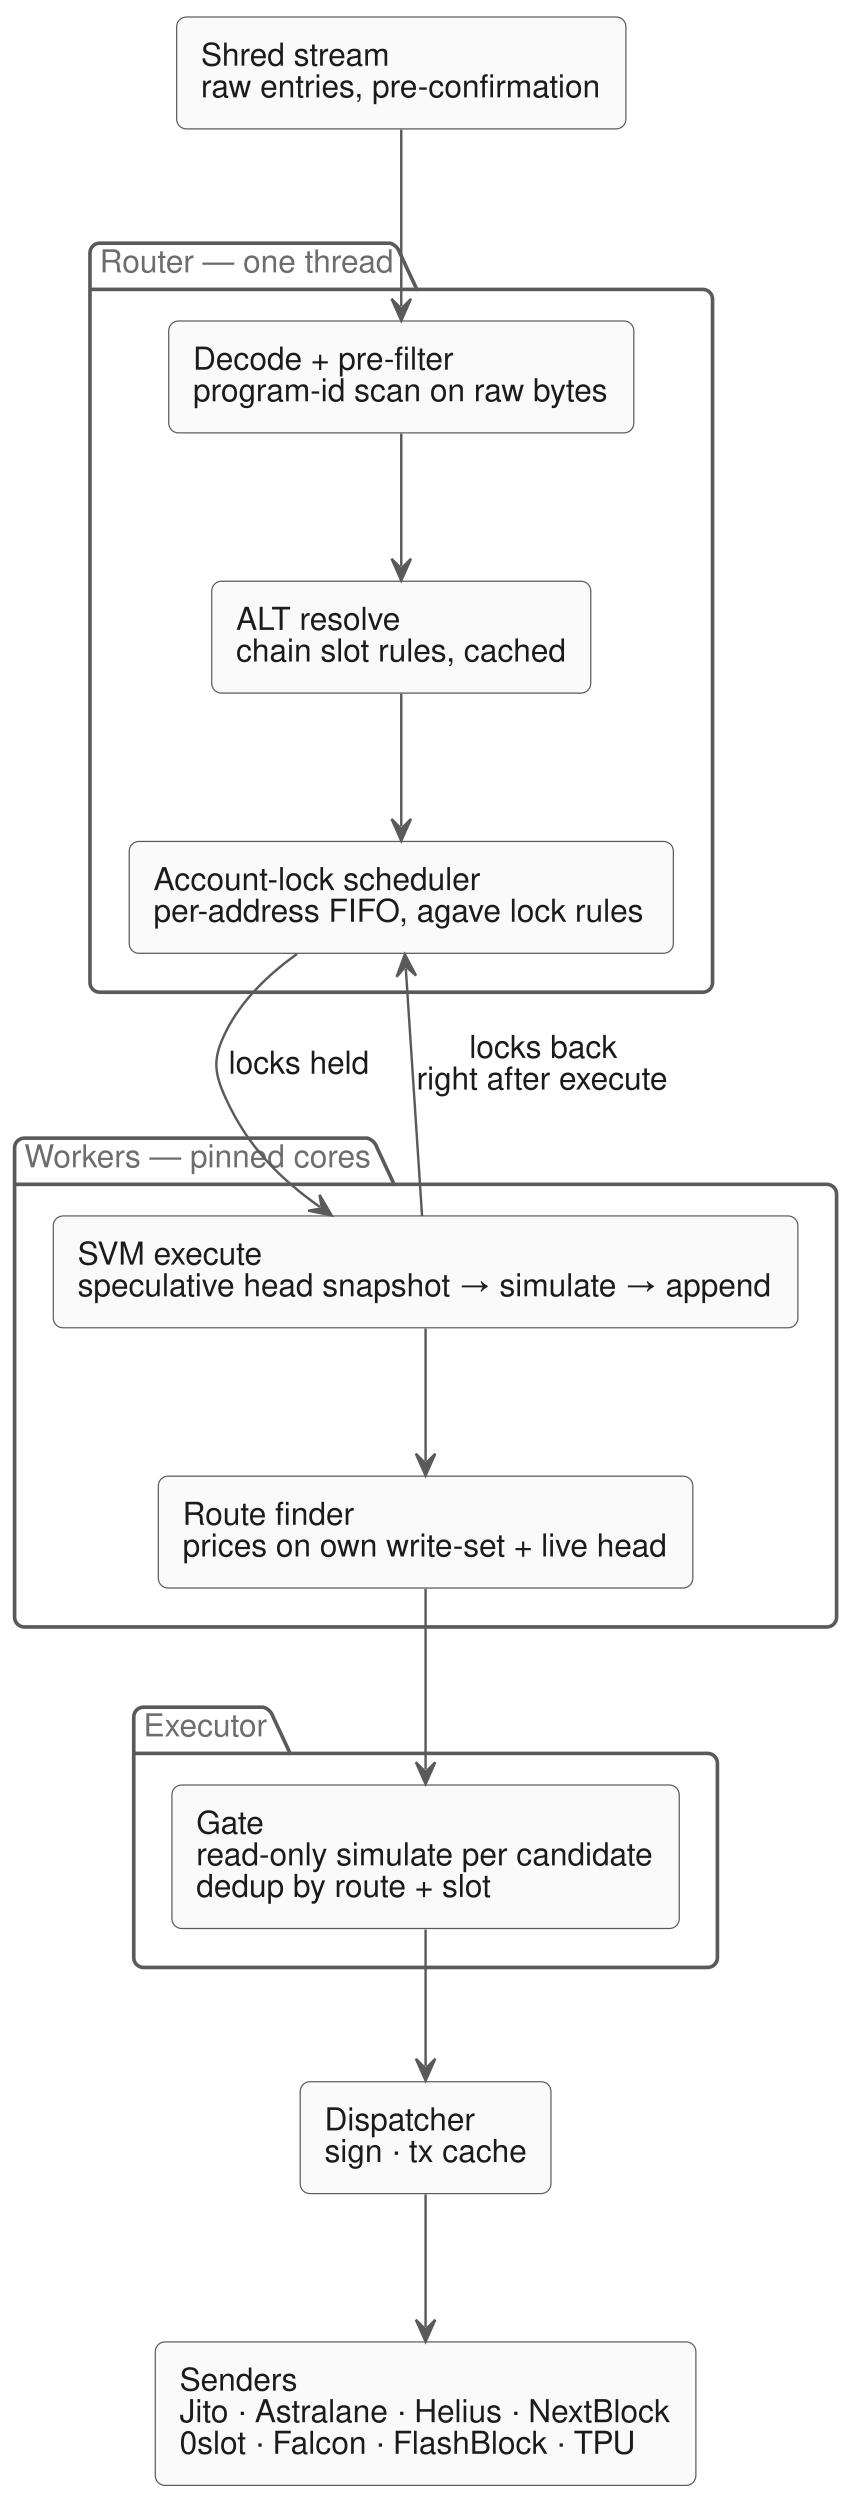
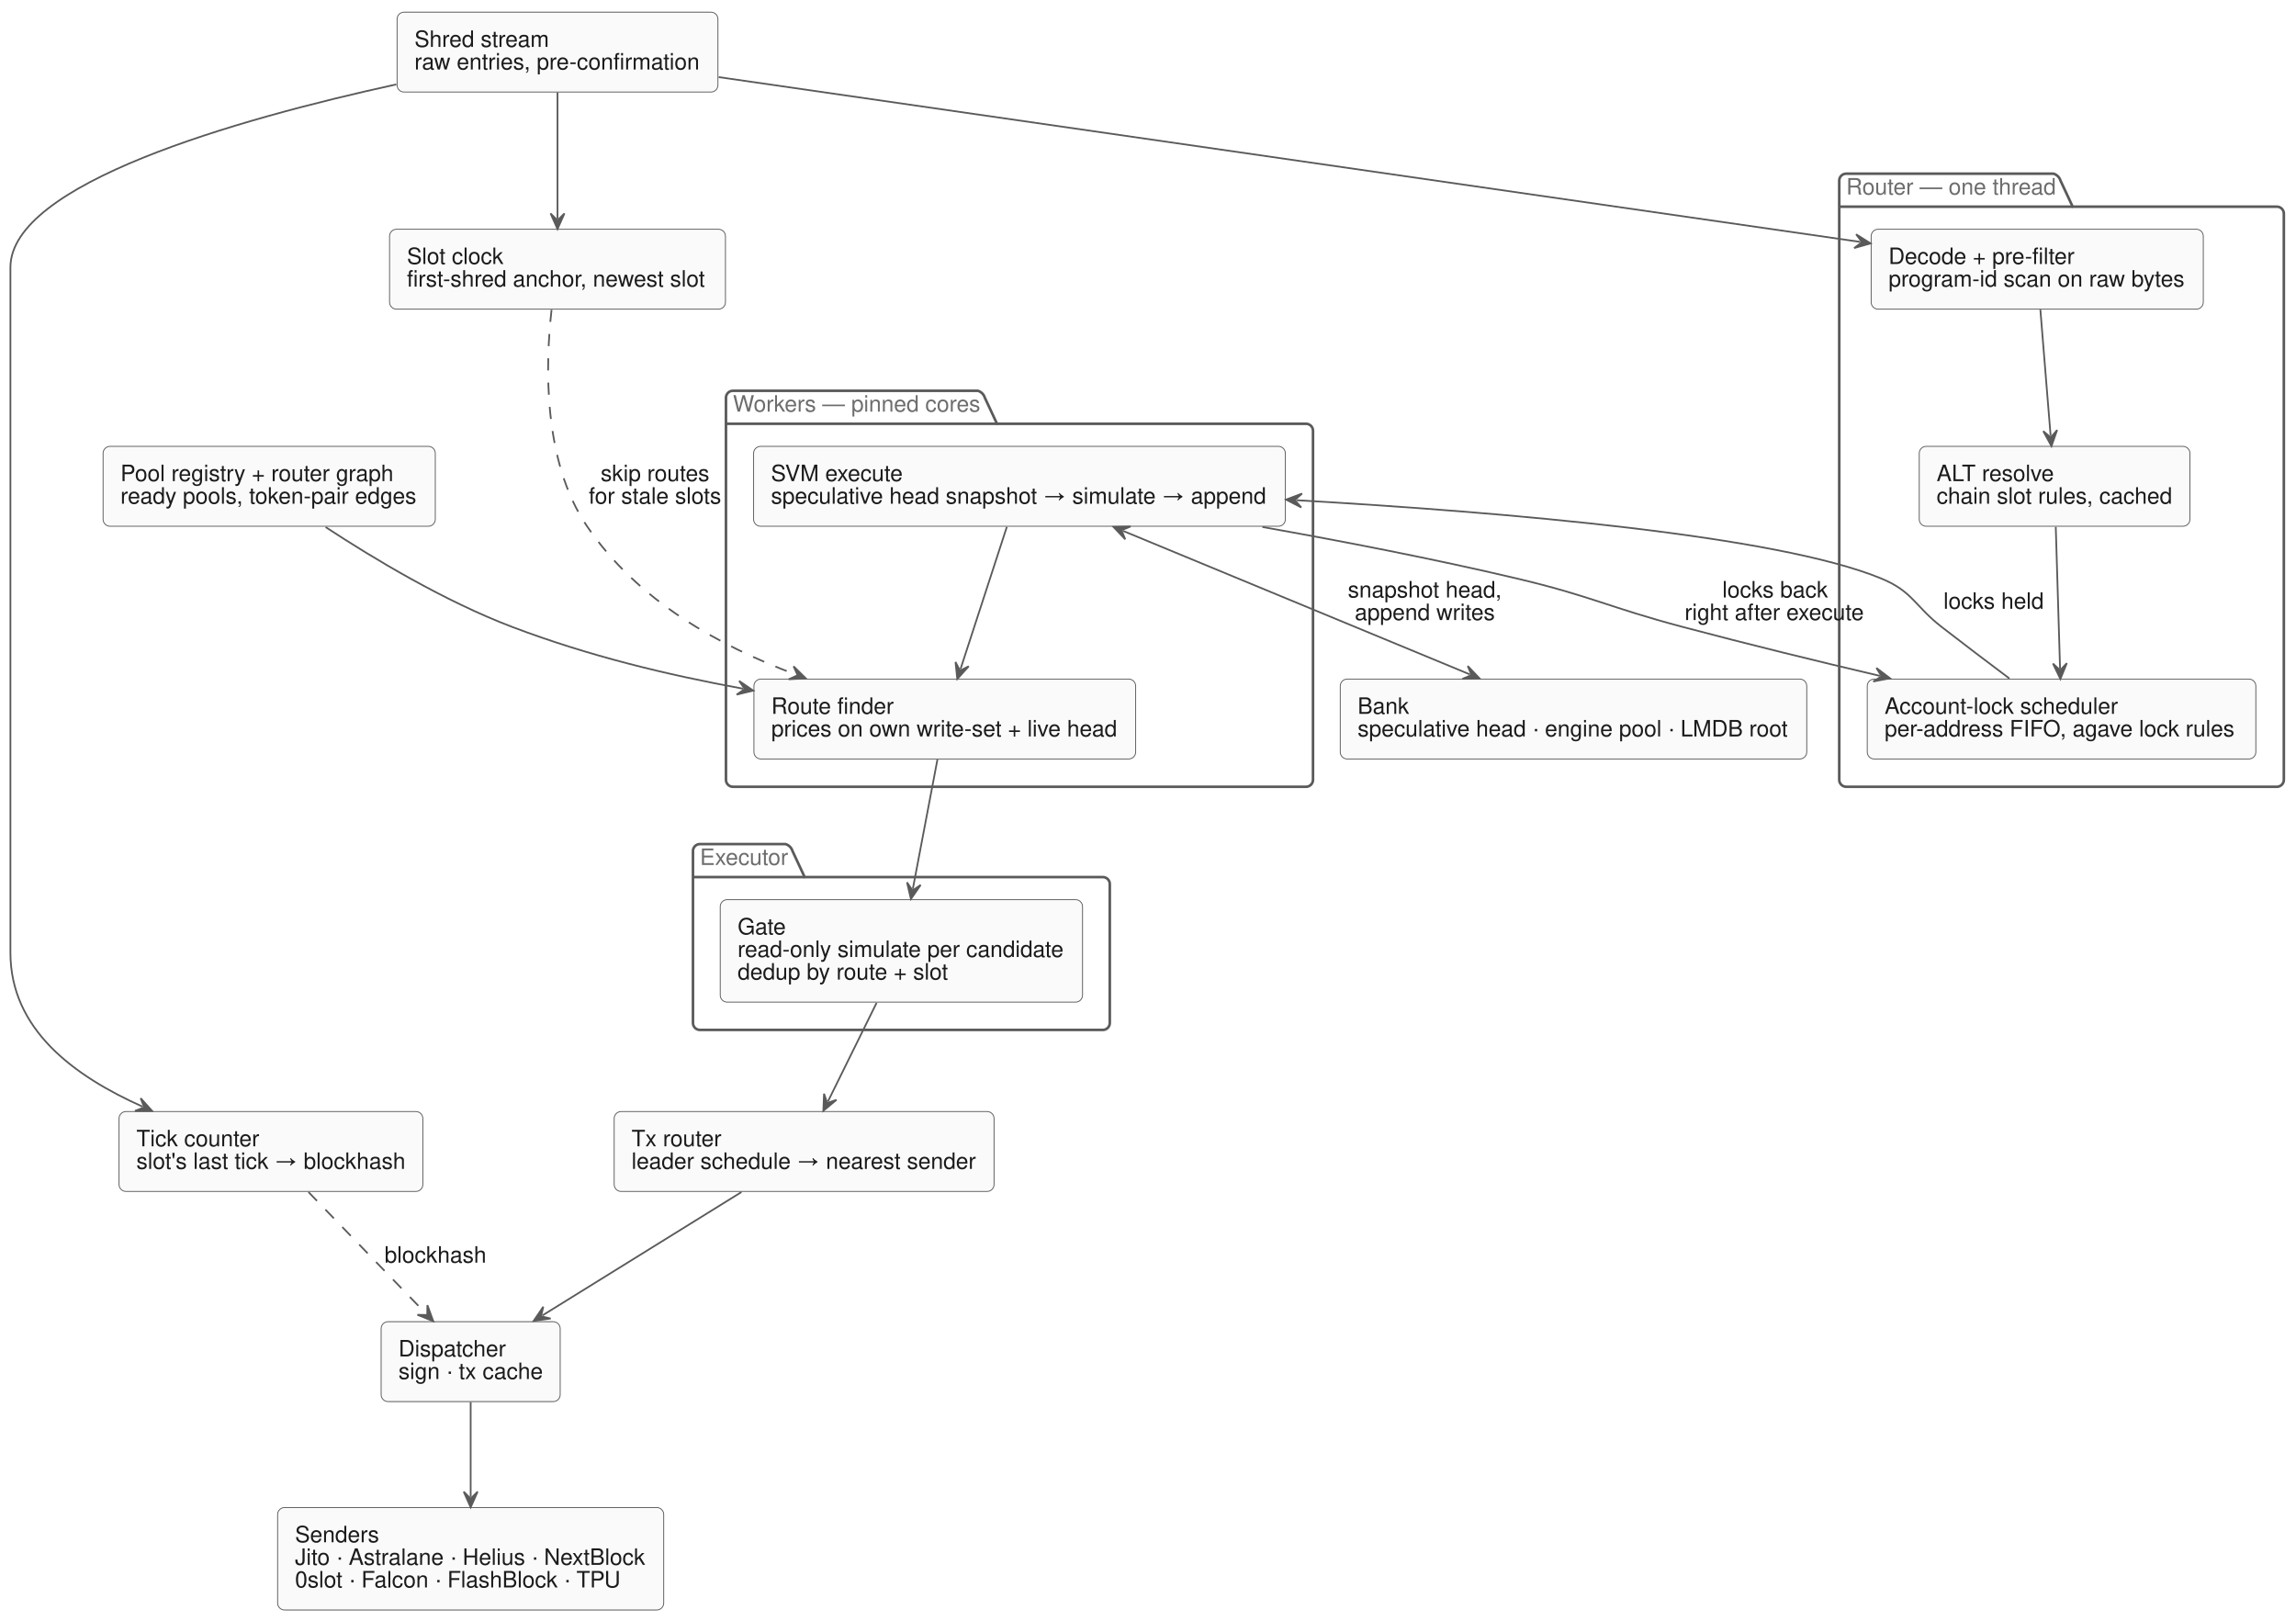
- <svg xmlns="http://www.w3.org/2000/svg" contentStyleType="text/css" data-diagram-type="DESCRIPTION" height="1028px" preserveAspectRatio="none" style="width:351px;height:1028px;" version="1.1" viewBox="0 0 351 1028" width="351px" zoomAndPan="magnify">
+ <svg xmlns="http://www.w3.org/2000/svg" contentStyleType="text/css" data-diagram-type="DESCRIPTION" height="933px" preserveAspectRatio="none" style="width:1322px;height:933px;" version="1.1" viewBox="0 0 1322 933" width="1322px" zoomAndPan="magnify">
  <defs />
  <g>
-     <g class="cluster" data-qualified-name="Router . one thread" data-source-line="33" id="ent0003">
-       <path d="M41,100 L160.405,100 A6,6 0 0 1 164.405,104 L171.405,119 L289,119 A4,4 0 0 1 293,123 L293,404 A4,4 0 0 1 289,408 L41,408 A4,4 0 0 1 37,404 L37,104 A4,4 0 0 1 41,100" fill="none" style="stroke:#5A5A5A;stroke-width:1.5;" />
-       <line style="stroke:#5A5A5A;stroke-width:1.5;" x1="37" x2="171.405" y1="119" y2="119" />
-       <text fill="#6D6D6D" font-family="Helvetica" font-size="13" lengthAdjust="spacing" textLength="121.405" x="41" y="112.01">Router — one thread</text>
+     <g class="cluster" data-qualified-name="Router . one thread" data-source-line="35" id="ent0005">
+       <path d="M1063,100 L1182.405,100 A6,6 0 0 1 1186.405,104 L1193.405,119 L1311,119 A4,4 0 0 1 1315,123 L1315,449 A4,4 0 0 1 1311,453 L1063,453 A4,4 0 0 1 1059,449 L1059,104 A4,4 0 0 1 1063,100" fill="none" style="stroke:#5A5A5A;stroke-width:1.5;" />
+       <line style="stroke:#5A5A5A;stroke-width:1.5;" x1="1059" x2="1193.405" y1="119" y2="119" />
+       <text fill="#6D6D6D" font-family="Helvetica" font-size="13" lengthAdjust="spacing" textLength="121.405" x="1063" y="112.01">Router — one thread</text>
    </g>
-     <g class="cluster" data-qualified-name="Workers . pinned cores" data-source-line="39" id="ent0007">
-       <path d="M10,468 L151.051,468 A6,6 0 0 1 155.051,472 L162.051,487 L340,487 A4,4 0 0 1 344,491 L344,665 A4,4 0 0 1 340,669 L10,669 A4,4 0 0 1 6,665 L6,472 A4,4 0 0 1 10,468" fill="none" style="stroke:#5A5A5A;stroke-width:1.5;" />
-       <line style="stroke:#5A5A5A;stroke-width:1.5;" x1="6" x2="162.051" y1="487" y2="487" />
-       <text fill="#6D6D6D" font-family="Helvetica" font-size="13" lengthAdjust="spacing" textLength="143.051" x="10" y="480.01">Workers — pinned cores</text>
+     <g class="cluster" data-qualified-name="Workers . pinned cores" data-source-line="41" id="ent0009">
+       <path d="M422,225 L563.051,225 A6,6 0 0 1 567.051,229 L574.051,244 L752,244 A4,4 0 0 1 756,248 L756,449 A4,4 0 0 1 752,453 L422,453 A4,4 0 0 1 418,449 L418,229 A4,4 0 0 1 422,225" fill="none" style="stroke:#5A5A5A;stroke-width:1.5;" />
+       <line style="stroke:#5A5A5A;stroke-width:1.5;" x1="418" x2="574.051" y1="244" y2="244" />
+       <text fill="#6D6D6D" font-family="Helvetica" font-size="13" lengthAdjust="spacing" textLength="143.051" x="422" y="237.01">Workers — pinned cores</text>
    </g>
-     <g class="cluster" data-qualified-name="Executor" data-source-line="44" id="ent0010">
-       <path d="M59,702 L108.302,702 A6,6 0 0 1 112.302,706 L119.302,721 L291,721 A4,4 0 0 1 295,725 L295,805 A4,4 0 0 1 291,809 L59,809 A4,4 0 0 1 55,805 L55,706 A4,4 0 0 1 59,702" fill="none" style="stroke:#5A5A5A;stroke-width:1.5;" />
-       <line style="stroke:#5A5A5A;stroke-width:1.5;" x1="55" x2="119.302" y1="721" y2="721" />
-       <text fill="#6D6D6D" font-family="Helvetica" font-size="13" lengthAdjust="spacing" textLength="51.302" x="59" y="714.01">Executor</text>
+     <g class="cluster" data-qualified-name="Executor" data-source-line="46" id="ent0012">
+       <path d="M403,486 L452.302,486 A6,6 0 0 1 456.302,490 L463.302,505 L635,505 A4,4 0 0 1 639,509 L639,589 A4,4 0 0 1 635,593 L403,593 A4,4 0 0 1 399,589 L399,490 A4,4 0 0 1 403,486" fill="none" style="stroke:#5A5A5A;stroke-width:1.5;" />
+       <line style="stroke:#5A5A5A;stroke-width:1.5;" x1="399" x2="463.302" y1="505" y2="505" />
+       <text fill="#6D6D6D" font-family="Helvetica" font-size="13" lengthAdjust="spacing" textLength="51.302" x="403" y="498.01">Executor</text>
    </g>
-     <g class="entity" data-qualified-name="Router . one thread.decode" data-source-line="34" id="ent0004">
-       <rect fill="#FAFAFA" height="46" rx="4" ry="4" style="stroke:#5A5A5A;stroke-width:0.5;" width="191.241" x="69.38" y="132" />
-       <text fill="#1B1B1B" font-family="Helvetica" font-size="13" lengthAdjust="spacing" textLength="107.301" x="79.38" y="152.01">Decode + pre-filter</text>
-       <text fill="#1B1B1B" font-family="Helvetica" font-size="13" lengthAdjust="spacing" textLength="171.241" x="79.38" y="165.01">program-id scan on raw bytes</text>
+     <g class="entity" data-qualified-name="Router . one thread.decode" data-source-line="36" id="ent0006">
+       <rect fill="#FAFAFA" height="46" rx="4" ry="4" style="stroke:#5A5A5A;stroke-width:0.5;" width="191.241" x="1077.38" y="132" />
+       <text fill="#1B1B1B" font-family="Helvetica" font-size="13" lengthAdjust="spacing" textLength="107.301" x="1087.38" y="152.01">Decode + pre-filter</text>
+       <text fill="#1B1B1B" font-family="Helvetica" font-size="13" lengthAdjust="spacing" textLength="171.241" x="1087.38" y="165.01">program-id scan on raw bytes</text>
    </g>
-     <g class="entity" data-qualified-name="Router . one thread.alt" data-source-line="35" id="ent0005">
-       <rect fill="#FAFAFA" height="46" rx="4" ry="4" style="stroke:#5A5A5A;stroke-width:0.5;" width="155.852" x="87.07" y="239" />
-       <text fill="#1B1B1B" font-family="Helvetica" font-size="13" lengthAdjust="spacing" textLength="69.361" x="97.07" y="259.01">ALT resolve</text>
-       <text fill="#1B1B1B" font-family="Helvetica" font-size="13" lengthAdjust="spacing" textLength="135.852" x="97.07" y="272.01">chain slot rules, cached</text>
+     <g class="entity" data-qualified-name="Router . one thread.alt" data-source-line="37" id="ent0007">
+       <rect fill="#FAFAFA" height="46" rx="4" ry="4" style="stroke:#5A5A5A;stroke-width:0.5;" width="155.852" x="1105.07" y="257" />
+       <text fill="#1B1B1B" font-family="Helvetica" font-size="13" lengthAdjust="spacing" textLength="69.361" x="1115.07" y="277.01">ALT resolve</text>
+       <text fill="#1B1B1B" font-family="Helvetica" font-size="13" lengthAdjust="spacing" textLength="135.852" x="1115.07" y="290.01">chain slot rules, cached</text>
    </g>
-     <g class="entity" data-qualified-name="Router . one thread.sched" data-source-line="36" id="ent0006">
-       <rect fill="#FAFAFA" height="46" rx="4" ry="4" style="stroke:#5A5A5A;stroke-width:0.5;" width="223.747" x="53.13" y="346" />
-       <text fill="#1B1B1B" font-family="Helvetica" font-size="13" lengthAdjust="spacing" textLength="134.399" x="63.13" y="366.01">Account-lock scheduler</text>
-       <text fill="#1B1B1B" font-family="Helvetica" font-size="13" lengthAdjust="spacing" textLength="203.747" x="63.13" y="379.01">per-address FIFO, agave lock rules</text>
+     <g class="entity" data-qualified-name="Router . one thread.sched" data-source-line="38" id="ent0008">
+       <rect fill="#FAFAFA" height="46" rx="4" ry="4" style="stroke:#5A5A5A;stroke-width:0.5;" width="223.747" x="1075.13" y="391" />
+       <text fill="#1B1B1B" font-family="Helvetica" font-size="13" lengthAdjust="spacing" textLength="134.399" x="1085.13" y="411.01">Account-lock scheduler</text>
+       <text fill="#1B1B1B" font-family="Helvetica" font-size="13" lengthAdjust="spacing" textLength="203.747" x="1085.13" y="424.01">per-address FIFO, agave lock rules</text>
    </g>
-     <g class="entity" data-qualified-name="Workers . pinned cores.svm" data-source-line="40" id="ent0008">
-       <rect fill="#FAFAFA" height="46" rx="4" ry="4" style="stroke:#5A5A5A;stroke-width:0.5;" width="306.178" x="21.91" y="500" />
-       <text fill="#1B1B1B" font-family="Helvetica" font-size="13" lengthAdjust="spacing" textLength="77.314" x="31.91" y="520.01">SVM execute</text>
-       <text fill="#1B1B1B" font-family="Helvetica" font-size="13" lengthAdjust="spacing" textLength="286.178" x="31.91" y="533.01">speculative head snapshot → simulate → append</text>
+     <g class="entity" data-qualified-name="Workers . pinned cores.svm" data-source-line="42" id="ent0010">
+       <rect fill="#FAFAFA" height="46" rx="4" ry="4" style="stroke:#5A5A5A;stroke-width:0.5;" width="306.178" x="433.91" y="257" />
+       <text fill="#1B1B1B" font-family="Helvetica" font-size="13" lengthAdjust="spacing" textLength="77.314" x="443.91" y="277.01">SVM execute</text>
+       <text fill="#1B1B1B" font-family="Helvetica" font-size="13" lengthAdjust="spacing" textLength="286.178" x="443.91" y="290.01">speculative head snapshot → simulate → append</text>
    </g>
-     <g class="entity" data-qualified-name="Workers . pinned cores.finder" data-source-line="41" id="ent0009">
-       <rect fill="#FAFAFA" height="46" rx="4" ry="4" style="stroke:#5A5A5A;stroke-width:0.5;" width="219.792" x="65.1" y="607" />
-       <text fill="#1B1B1B" font-family="Helvetica" font-size="13" lengthAdjust="spacing" textLength="70.821" x="75.1" y="627.01">Route finder</text>
-       <text fill="#1B1B1B" font-family="Helvetica" font-size="13" lengthAdjust="spacing" textLength="199.792" x="75.1" y="640.01">prices on own write-set + live head</text>
+     <g class="entity" data-qualified-name="Workers . pinned cores.finder" data-source-line="43" id="ent0011">
+       <rect fill="#FAFAFA" height="46" rx="4" ry="4" style="stroke:#5A5A5A;stroke-width:0.5;" width="219.792" x="434.1" y="391" />
+       <text fill="#1B1B1B" font-family="Helvetica" font-size="13" lengthAdjust="spacing" textLength="70.821" x="444.1" y="411.01">Route finder</text>
+       <text fill="#1B1B1B" font-family="Helvetica" font-size="13" lengthAdjust="spacing" textLength="199.792" x="444.1" y="424.01">prices on own write-set + live head</text>
    </g>
-     <g class="entity" data-qualified-name="Executor.gate" data-source-line="45" id="ent0011">
-       <rect fill="#FAFAFA" height="59" rx="4" ry="4" style="stroke:#5A5A5A;stroke-width:0.5;" width="208.608" x="70.7" y="734" />
-       <text fill="#1B1B1B" font-family="Helvetica" font-size="13" lengthAdjust="spacing" textLength="28.184" x="80.7" y="754.01">Gate</text>
-       <text fill="#1B1B1B" font-family="Helvetica" font-size="13" lengthAdjust="spacing" textLength="188.608" x="80.7" y="767.01">read-only simulate per candidate</text>
-       <text fill="#1B1B1B" font-family="Helvetica" font-size="13" lengthAdjust="spacing" textLength="121.78" x="80.7" y="780.01">dedup by route + slot</text>
+     <g class="entity" data-qualified-name="Executor.gate" data-source-line="47" id="ent0013">
+       <rect fill="#FAFAFA" height="59" rx="4" ry="4" style="stroke:#5A5A5A;stroke-width:0.5;" width="208.608" x="414.7" y="518" />
+       <text fill="#1B1B1B" font-family="Helvetica" font-size="13" lengthAdjust="spacing" textLength="28.184" x="424.7" y="538.01">Gate</text>
+       <text fill="#1B1B1B" font-family="Helvetica" font-size="13" lengthAdjust="spacing" textLength="188.608" x="424.7" y="551.01">read-only simulate per candidate</text>
+       <text fill="#1B1B1B" font-family="Helvetica" font-size="13" lengthAdjust="spacing" textLength="121.78" x="424.7" y="564.01">dedup by route + slot</text>
    </g>
    <g class="entity" data-qualified-name="shreds" data-source-line="31" id="ent0002">
-       <rect fill="#FAFAFA" height="46" rx="4" ry="4" style="stroke:#5A5A5A;stroke-width:0.5;" width="184.728" x="72.64" y="7" />
-       <text fill="#1B1B1B" font-family="Helvetica" font-size="13" lengthAdjust="spacing" textLength="78.032" x="82.64" y="27.01">Shred stream</text>
-       <text fill="#1B1B1B" font-family="Helvetica" font-size="13" lengthAdjust="spacing" textLength="164.728" x="82.64" y="40.01">raw entries, pre-confirmation</text>
+       <rect fill="#FAFAFA" height="46" rx="4" ry="4" style="stroke:#5A5A5A;stroke-width:0.5;" width="184.728" x="228.64" y="7" />
+       <text fill="#1B1B1B" font-family="Helvetica" font-size="13" lengthAdjust="spacing" textLength="78.032" x="238.64" y="27.01">Shred stream</text>
+       <text fill="#1B1B1B" font-family="Helvetica" font-size="13" lengthAdjust="spacing" textLength="164.728" x="238.64" y="40.01">raw entries, pre-confirmation</text>
    </g>
-     <g class="entity" data-qualified-name="disp" data-source-line="48" id="ent0012">
-       <rect fill="#FAFAFA" height="46" rx="4" ry="4" style="stroke:#5A5A5A;stroke-width:0.5;" width="103.097" x="123.45" y="856" />
-       <text fill="#1B1B1B" font-family="Helvetica" font-size="13" lengthAdjust="spacing" textLength="62.137" x="133.45" y="876.01">Dispatcher</text>
-       <text fill="#1B1B1B" font-family="Helvetica" font-size="13" lengthAdjust="spacing" textLength="83.097" x="133.45" y="889.01">sign · tx cache</text>
+     <g class="entity" data-qualified-name="tick" data-source-line="32" id="ent0003">
+       <rect fill="#FAFAFA" height="46" rx="4" ry="4" style="stroke:#5A5A5A;stroke-width:0.5;" width="174.927" x="68.54" y="640" />
+       <text fill="#1B1B1B" font-family="Helvetica" font-size="13" lengthAdjust="spacing" textLength="70.802" x="78.54" y="660.01">Tick counter</text>
+       <text fill="#1B1B1B" font-family="Helvetica" font-size="13" lengthAdjust="spacing" textLength="154.927" x="78.54" y="673.01">slot's last tick → blockhash</text>
    </g>
-     <g class="entity" data-qualified-name="senders" data-source-line="49" id="ent0013">
-       <rect fill="#FAFAFA" height="59" rx="4" ry="4" style="stroke:#5A5A5A;stroke-width:0.5;" width="222.3" x="63.85" y="963" />
-       <text fill="#1B1B1B" font-family="Helvetica" font-size="13" lengthAdjust="spacing" textLength="48.42" x="73.85" y="983.01">Senders</text>
-       <text fill="#1B1B1B" font-family="Helvetica" font-size="13" lengthAdjust="spacing" textLength="202.3" x="73.85" y="996.01">Jito · Astralane · Helius · NextBlock</text>
-       <text fill="#1B1B1B" font-family="Helvetica" font-size="13" lengthAdjust="spacing" textLength="188.564" x="73.85" y="1009.01">0slot · Falcon · FlashBlock · TPU</text>
+     <g class="entity" data-qualified-name="clock" data-source-line="33" id="ent0004">
+       <rect fill="#FAFAFA" height="46" rx="4" ry="4" style="stroke:#5A5A5A;stroke-width:0.5;" width="193.405" x="224.3" y="132" />
+       <text fill="#1B1B1B" font-family="Helvetica" font-size="13" lengthAdjust="spacing" textLength="55.631" x="234.3" y="152.01">Slot clock</text>
+       <text fill="#1B1B1B" font-family="Helvetica" font-size="13" lengthAdjust="spacing" textLength="173.405" x="234.3" y="165.01">first-shred anchor, newest slot</text>
    </g>
-     <g class="link" data-entity-1="ent0002" data-entity-2="ent0004" data-link-type="dependency" data-source-line="51" id="lnk14">
-       <path d="M165,53.27 C165,75.57 165,103.66 165,125.89" fill="none" id="shreds-to-decode" style="stroke:#5A5A5A;stroke-width:1;" />
-       <polygon fill="#5A5A5A" points="165,131.89,169,122.89,165,126.89,161,122.89,165,131.89" style="stroke:#5A5A5A;stroke-width:1;" />
+     <g class="entity" data-qualified-name="bank" data-source-line="50" id="ent0014">
+       <rect fill="#FAFAFA" height="46" rx="4" ry="4" style="stroke:#5A5A5A;stroke-width:0.5;" width="268.6" x="771.7" y="391" />
+       <text fill="#1B1B1B" font-family="Helvetica" font-size="13" lengthAdjust="spacing" textLength="29.631" x="781.7" y="411.01">Bank</text>
+       <text fill="#1B1B1B" font-family="Helvetica" font-size="13" lengthAdjust="spacing" textLength="248.6" x="781.7" y="424.01">speculative head · engine pool · LMDB root</text>
    </g>
-     <g class="link" data-entity-1="ent0004" data-entity-2="ent0005" data-link-type="dependency" data-source-line="52" id="lnk15">
-       <path d="M165,178.27 C165,196.09 165,214.95 165,232.76" fill="none" id="decode-to-alt" style="stroke:#5A5A5A;stroke-width:1;" />
-       <polygon fill="#5A5A5A" points="165,238.76,169,229.76,165,233.76,161,229.76,165,238.76" style="stroke:#5A5A5A;stroke-width:1;" />
+     <g class="entity" data-qualified-name="graph" data-source-line="51" id="ent0015">
+       <rect fill="#FAFAFA" height="46" rx="4" ry="4" style="stroke:#5A5A5A;stroke-width:0.5;" width="191.273" x="59.36" y="257" />
+       <text fill="#1B1B1B" font-family="Helvetica" font-size="13" lengthAdjust="spacing" textLength="157.885" x="69.36" y="277.01">Pool registry + router graph</text>
+       <text fill="#1B1B1B" font-family="Helvetica" font-size="13" lengthAdjust="spacing" textLength="171.273" x="69.36" y="290.01">ready pools, token-pair edges</text>
    </g>
-     <g class="link" data-entity-1="ent0005" data-entity-2="ent0006" data-link-type="dependency" data-source-line="53" id="lnk16">
-       <path d="M165,285.27 C165,303.09 165,321.95 165,339.76" fill="none" id="alt-to-sched" style="stroke:#5A5A5A;stroke-width:1;" />
-       <polygon fill="#5A5A5A" points="165,345.76,169,336.76,165,340.76,161,336.76,165,345.76" style="stroke:#5A5A5A;stroke-width:1;" />
+     <g class="entity" data-qualified-name="txr" data-source-line="52" id="ent0016">
+       <rect fill="#FAFAFA" height="46" rx="4" ry="4" style="stroke:#5A5A5A;stroke-width:0.5;" width="218.732" x="353.63" y="640" />
+       <text fill="#1B1B1B" font-family="Helvetica" font-size="13" lengthAdjust="spacing" textLength="52.013" x="363.63" y="660.01">Tx router</text>
+       <text fill="#1B1B1B" font-family="Helvetica" font-size="13" lengthAdjust="spacing" textLength="198.732" x="363.63" y="673.01">leader schedule → nearest sender</text>
    </g>
-     <g class="link" data-entity-1="ent0006" data-entity-2="ent0008" data-link-type="dependency" data-source-line="54" id="lnk17">
-       <path d="M122.13,392.26 C110.54,400.55 99.43,411.14 93,424 C87.43,435.13 87.79,440.7 93,452 C102.09,471.72 114.892,484.46 131.522,496.3" fill="none" id="sched-to-svm" style="stroke:#5A5A5A;stroke-width:1;" />
-       <polygon fill="#5A5A5A" points="136.41,499.78,131.398,491.302,132.337,496.88,126.758,497.819,136.41,499.78" style="stroke:#5A5A5A;stroke-width:1;" />
-       <text fill="#1B1B1B" font-family="Helvetica" font-size="13" lengthAdjust="spacing" textLength="57.808" x="94" y="441.51">locks held</text>
+     <g class="entity" data-qualified-name="disp" data-source-line="53" id="ent0017">
+       <rect fill="#FAFAFA" height="46" rx="4" ry="4" style="stroke:#5A5A5A;stroke-width:0.5;" width="103.097" x="219.45" y="761" />
+       <text fill="#1B1B1B" font-family="Helvetica" font-size="13" lengthAdjust="spacing" textLength="62.137" x="229.45" y="781.01">Dispatcher</text>
+       <text fill="#1B1B1B" font-family="Helvetica" font-size="13" lengthAdjust="spacing" textLength="83.097" x="229.45" y="794.01">sign · tx cache</text>
    </g>
-     <g class="link" data-entity-1="ent0008" data-entity-2="ent0006" data-link-type="dependency" data-source-line="55" id="lnk18">
-       <path d="M173.55,499.97 C171.66,471.27 168.774,427.317 166.874,398.417" fill="none" id="svm-to-sched" style="stroke:#5A5A5A;stroke-width:1;" />
-       <polygon fill="#5A5A5A" points="166.48,392.43,163.079,401.673,166.808,397.419,171.062,401.148,166.48,392.43" style="stroke:#5A5A5A;stroke-width:1;" />
-       <text fill="#1B1B1B" font-family="Helvetica" font-size="13" lengthAdjust="spacing" textLength="60.69" x="192.984" y="435.01">locks back</text>
-       <text fill="#1B1B1B" font-family="Helvetica" font-size="13" lengthAdjust="spacing" textLength="104.057" x="171.3" y="448.01">right after execute</text>
+     <g class="entity" data-qualified-name="senders" data-source-line="54" id="ent0018">
+       <rect fill="#FAFAFA" height="59" rx="4" ry="4" style="stroke:#5A5A5A;stroke-width:0.5;" width="222.3" x="159.85" y="868" />
+       <text fill="#1B1B1B" font-family="Helvetica" font-size="13" lengthAdjust="spacing" textLength="48.42" x="169.85" y="888.01">Senders</text>
+       <text fill="#1B1B1B" font-family="Helvetica" font-size="13" lengthAdjust="spacing" textLength="202.3" x="169.85" y="901.01">Jito · Astralane · Helius · NextBlock</text>
+       <text fill="#1B1B1B" font-family="Helvetica" font-size="13" lengthAdjust="spacing" textLength="188.564" x="169.85" y="914.01">0slot · Falcon · FlashBlock · TPU</text>
    </g>
-     <g class="link" data-entity-1="ent0008" data-entity-2="ent0009" data-link-type="dependency" data-source-line="56" id="lnk19">
-       <path d="M175,546.27 C175,564.09 175,582.95 175,600.76" fill="none" id="svm-to-finder" style="stroke:#5A5A5A;stroke-width:1;" />
-       <polygon fill="#5A5A5A" points="175,606.76,179,597.76,175,601.76,171,597.76,175,606.76" style="stroke:#5A5A5A;stroke-width:1;" />
+     <g class="link" data-entity-1="ent0002" data-entity-2="ent0006" data-link-type="dependency" data-source-line="56" id="lnk19">
+       <path d="M413.8,44.4 C576.61,67.9 906.112,115.473 1071.122,139.293" fill="none" id="shreds-to-decode" style="stroke:#5A5A5A;stroke-width:1;" />
+       <polygon fill="#5A5A5A" points="1077.06,140.15,1068.724,134.905,1072.111,139.436,1067.581,142.823,1077.06,140.15" style="stroke:#5A5A5A;stroke-width:1;" />
    </g>
-     <g class="link" data-entity-1="ent0009" data-entity-2="ent0011" data-link-type="dependency" data-source-line="57" id="lnk20">
-       <path d="M175,653.31 C175,675.44 175,703.45 175,727.63" fill="none" id="finder-to-gate" style="stroke:#5A5A5A;stroke-width:1;" />
-       <polygon fill="#5A5A5A" points="175,733.63,179,724.63,175,728.63,171,724.63,175,733.63" style="stroke:#5A5A5A;stroke-width:1;" />
+     <g class="link" data-entity-1="ent0002" data-entity-2="ent0003" data-link-type="dependency" data-source-line="57" id="lnk20">
+       <path d="M228.19,48.59 C135.28,68.92 6,105.86 6,154 C6,154 6,154 6,548.5 C6,592.75 42.543,619.501 82.103,637.191" fill="none" id="shreds-to-tick" style="stroke:#5A5A5A;stroke-width:1;" />
+       <polygon fill="#5A5A5A" points="87.58,639.64,80.997,632.314,83.016,637.599,77.731,639.618,87.58,639.64" style="stroke:#5A5A5A;stroke-width:1;" />
    </g>
-     <g class="link" data-entity-1="ent0011" data-entity-2="ent0012" data-link-type="dependency" data-source-line="58" id="lnk21">
-       <path d="M175,793.43 C175,812.74 175,831.76 175,849.56" fill="none" id="gate-to-disp" style="stroke:#5A5A5A;stroke-width:1;" />
-       <polygon fill="#5A5A5A" points="175,855.56,179,846.56,175,850.56,171,846.56,175,855.56" style="stroke:#5A5A5A;stroke-width:1;" />
+     <g class="link" data-entity-1="ent0002" data-entity-2="ent0004" data-link-type="dependency" data-source-line="58" id="lnk21">
+       <path d="M321,53.27 C321,75.57 321,103.66 321,125.89" fill="none" id="shreds-to-clock" style="stroke:#5A5A5A;stroke-width:1;" />
+       <polygon fill="#5A5A5A" points="321,131.89,325,122.89,321,126.89,317,122.89,321,131.89" style="stroke:#5A5A5A;stroke-width:1;" />
    </g>
-     <g class="link" data-entity-1="ent0012" data-entity-2="ent0013" data-link-type="dependency" data-source-line="59" id="lnk22">
-       <path d="M175,902.3 C175,919.71 175,938.03 175,956.88" fill="none" id="disp-to-senders" style="stroke:#5A5A5A;stroke-width:1;" />
-       <polygon fill="#5A5A5A" points="175,962.88,179,953.88,175,957.88,171,953.88,175,962.88" style="stroke:#5A5A5A;stroke-width:1;" />
+     <g class="link" data-entity-1="ent0006" data-entity-2="ent0007" data-link-type="dependency" data-source-line="59" id="lnk22">
+       <path d="M1174.81,178.27 C1176.62,200.57 1178.903,228.68 1180.713,250.91" fill="none" id="decode-to-alt" style="stroke:#5A5A5A;stroke-width:1;" />
+       <polygon fill="#5A5A5A" points="1181.2,256.89,1184.456,247.595,1180.794,251.906,1176.483,248.244,1181.2,256.89" style="stroke:#5A5A5A;stroke-width:1;" />
+     </g>
+     <g class="link" data-entity-1="ent0007" data-entity-2="ent0008" data-link-type="dependency" data-source-line="60" id="lnk23">
+       <path d="M1183.68,303.39 C1184.42,327.81 1185.42,360.653 1186.15,384.943" fill="none" id="alt-to-sched" style="stroke:#5A5A5A;stroke-width:1;" />
+       <polygon fill="#5A5A5A" points="1186.33,390.94,1190.058,381.824,1186.18,385.942,1182.061,382.064,1186.33,390.94" style="stroke:#5A5A5A;stroke-width:1;" />
+     </g>
+     <g class="link" data-entity-1="ent0008" data-entity-2="ent0010" data-link-type="dependency" data-source-line="61" id="lnk24">
+       <path d="M1156.97,390.66 C1144.81,381.54 1130.68,370.84 1118,361 C1102.27,348.78 1101.43,340.57 1083,333 C1022.88,308.32 868.69,295.045 746.48,288.005" fill="none" id="sched-to-svm" style="stroke:#5A5A5A;stroke-width:1;" />
+       <polygon fill="#5A5A5A" points="740.49,287.66,749.245,292.171,745.482,287.948,749.705,284.184,740.49,287.66" style="stroke:#5A5A5A;stroke-width:1;" />
+       <text fill="#1B1B1B" font-family="Helvetica" font-size="13" lengthAdjust="spacing" textLength="57.808" x="1119" y="350.51">locks held</text>
+     </g>
+     <g class="link" data-entity-1="ent0010" data-entity-2="ent0008" data-link-type="dependency" data-source-line="62" id="lnk25">
+       <path d="M726.89,303.44 C773.57,311.72 825.73,321.84 873,333 C916.26,343.21 926.04,349.62 969,361 C1007.83,371.29 1044.959,380.368 1082.419,389.168" fill="none" id="svm-to-sched" style="stroke:#5A5A5A;stroke-width:1;" />
+       <polygon fill="#5A5A5A" points="1088.26,390.54,1080.413,384.588,1083.392,389.397,1078.584,392.376,1088.26,390.54" style="stroke:#5A5A5A;stroke-width:1;" />
+       <text fill="#1B1B1B" font-family="Helvetica" font-size="13" lengthAdjust="spacing" textLength="60.69" x="991.684" y="344.01">locks back</text>
+       <text fill="#1B1B1B" font-family="Helvetica" font-size="13" lengthAdjust="spacing" textLength="104.057" x="970" y="357.01">right after execute</text>
+     </g>
+     <g class="link" data-entity-1="ent0010" data-entity-2="ent0011" data-link-type="dependency" data-source-line="63" id="lnk26">
+       <path d="M579.71,303.39 C571.75,327.81 560.958,360.945 553.048,385.235" fill="none" id="svm-to-finder" style="stroke:#5A5A5A;stroke-width:1;" />
+       <polygon fill="#5A5A5A" points="551.19,390.94,557.78,383.621,552.738,386.186,550.173,381.144,551.19,390.94" style="stroke:#5A5A5A;stroke-width:1;" />
+     </g>
+     <g class="link" data-entity-1="ent0011" data-entity-2="ent0013" data-link-type="dependency" data-source-line="64" id="lnk27">
+       <path d="M539.76,437.31 C535.55,459.44 530.211,487.556 525.611,511.736" fill="none" id="finder-to-gate" style="stroke:#5A5A5A;stroke-width:1;" />
+       <polygon fill="#5A5A5A" points="524.49,517.63,530.101,509.536,525.424,512.718,522.242,508.041,524.49,517.63" style="stroke:#5A5A5A;stroke-width:1;" />
+     </g>
+     <g class="link" data-entity-1="ent0010" data-entity-2="ent0014" data-link-type="dependency" data-source-line="65" id="lnk28">
+       <path d="M646.654,305.684 C705.404,329.994 787.596,364.006 846.346,388.316" fill="none" id="svm-bank" style="stroke:#5A5A5A;stroke-width:1;" />
+       <polygon fill="#5A5A5A" points="641.11,303.39,647.897,310.527,645.73,305.302,650.956,303.135,641.11,303.39" style="stroke:#5A5A5A;stroke-width:1;" />
+       <polygon fill="#5A5A5A" points="851.89,390.61,845.103,383.473,847.27,388.698,842.044,390.865,851.89,390.61" style="stroke:#5A5A5A;stroke-width:1;" />
+       <text fill="#1B1B1B" font-family="Helvetica" font-size="13" lengthAdjust="spacing" textLength="88.905" x="776.07" y="344.01">snapshot head,</text>
+       <text fill="#1B1B1B" font-family="Helvetica" font-size="13" lengthAdjust="spacing" textLength="80.939" x="780.053" y="357.01">append writes</text>
+     </g>
+     <g class="link" data-entity-1="ent0015" data-entity-2="ent0011" data-link-type="dependency" data-source-line="66" id="lnk29">
+       <path d="M187.49,303.49 C214.97,321.53 256,346.21 295,361 C339.08,377.72 383.789,388.456 427.829,396.546" fill="none" id="graph-to-finder" style="stroke:#5A5A5A;stroke-width:1;" />
+       <polygon fill="#5A5A5A" points="433.73,397.63,425.601,392.07,428.812,396.727,424.155,399.938,433.73,397.63" style="stroke:#5A5A5A;stroke-width:1;" />
+     </g>
+     <g class="link" data-entity-1="ent0004" data-entity-2="ent0011" data-link-type="dependency" data-source-line="67" id="lnk30">
+       <path d="M317.58,178.36 C314.09,209.21 312.34,265.31 338,303 C367.43,346.23 413.895,371.716 458.325,388.446" fill="none" id="clock-to-finder" style="stroke:#5A5A5A;stroke-width:1;stroke-dasharray:7,7;" />
+       <polygon fill="#5A5A5A" points="463.94,390.56,456.927,383.645,459.261,388.798,454.108,391.132,463.94,390.56" style="stroke:#5A5A5A;stroke-width:1;" />
+       <text fill="#1B1B1B" font-family="Helvetica" font-size="13" lengthAdjust="spacing" textLength="62.861" x="345.862" y="277.01">skip routes</text>
+       <text fill="#1B1B1B" font-family="Helvetica" font-size="13" lengthAdjust="spacing" textLength="76.585" x="339" y="290.01">for stale slots</text>
+     </g>
+     <g class="link" data-entity-1="ent0013" data-entity-2="ent0016" data-link-type="dependency" data-source-line="68" id="lnk31">
+       <path d="M504.72,577.43 C495.2,596.74 485.504,616.379 476.724,634.179" fill="none" id="gate-to-txr" style="stroke:#5A5A5A;stroke-width:1;" />
+       <polygon fill="#5A5A5A" points="474.07,639.56,481.639,633.258,476.282,635.076,474.464,629.719,474.07,639.56" style="stroke:#5A5A5A;stroke-width:1;" />
+     </g>
+     <g class="link" data-entity-1="ent0016" data-entity-2="ent0017" data-link-type="dependency" data-source-line="69" id="lnk32">
+       <path d="M426.89,686.38 C392.67,707.59 346.649,736.108 312.379,757.358" fill="none" id="txr-to-disp" style="stroke:#5A5A5A;stroke-width:1;" />
+       <polygon fill="#5A5A5A" points="307.28,760.52,317.037,759.177,311.529,757.885,312.821,752.378,307.28,760.52" style="stroke:#5A5A5A;stroke-width:1;" />
+     </g>
+     <g class="link" data-entity-1="ent0003" data-entity-2="ent0017" data-link-type="dependency" data-source-line="70" id="lnk33">
+       <path d="M177.63,686.38 C198.19,707.66 224.77,735.166 245.3,756.406" fill="none" id="tick-to-disp" style="stroke:#5A5A5A;stroke-width:1;stroke-dasharray:7,7;" />
+       <polygon fill="#5A5A5A" points="249.47,760.72,246.091,751.469,245.995,757.125,240.339,757.029,249.47,760.72" style="stroke:#5A5A5A;stroke-width:1;" />
+       <text fill="#1B1B1B" font-family="Helvetica" font-size="13" lengthAdjust="spacing" textLength="58.538" x="221.39" y="727.01">blockhash</text>
+     </g>
+     <g class="link" data-entity-1="ent0017" data-entity-2="ent0018" data-link-type="dependency" data-source-line="71" id="lnk34">
+       <path d="M271,807.3 C271,824.71 271,843.03 271,861.88" fill="none" id="disp-to-senders" style="stroke:#5A5A5A;stroke-width:1;" />
+       <polygon fill="#5A5A5A" points="271,867.88,275,858.88,271,862.88,267,858.88,271,867.88" style="stroke:#5A5A5A;stroke-width:1;" />
    </g>
  </g>
</svg>
